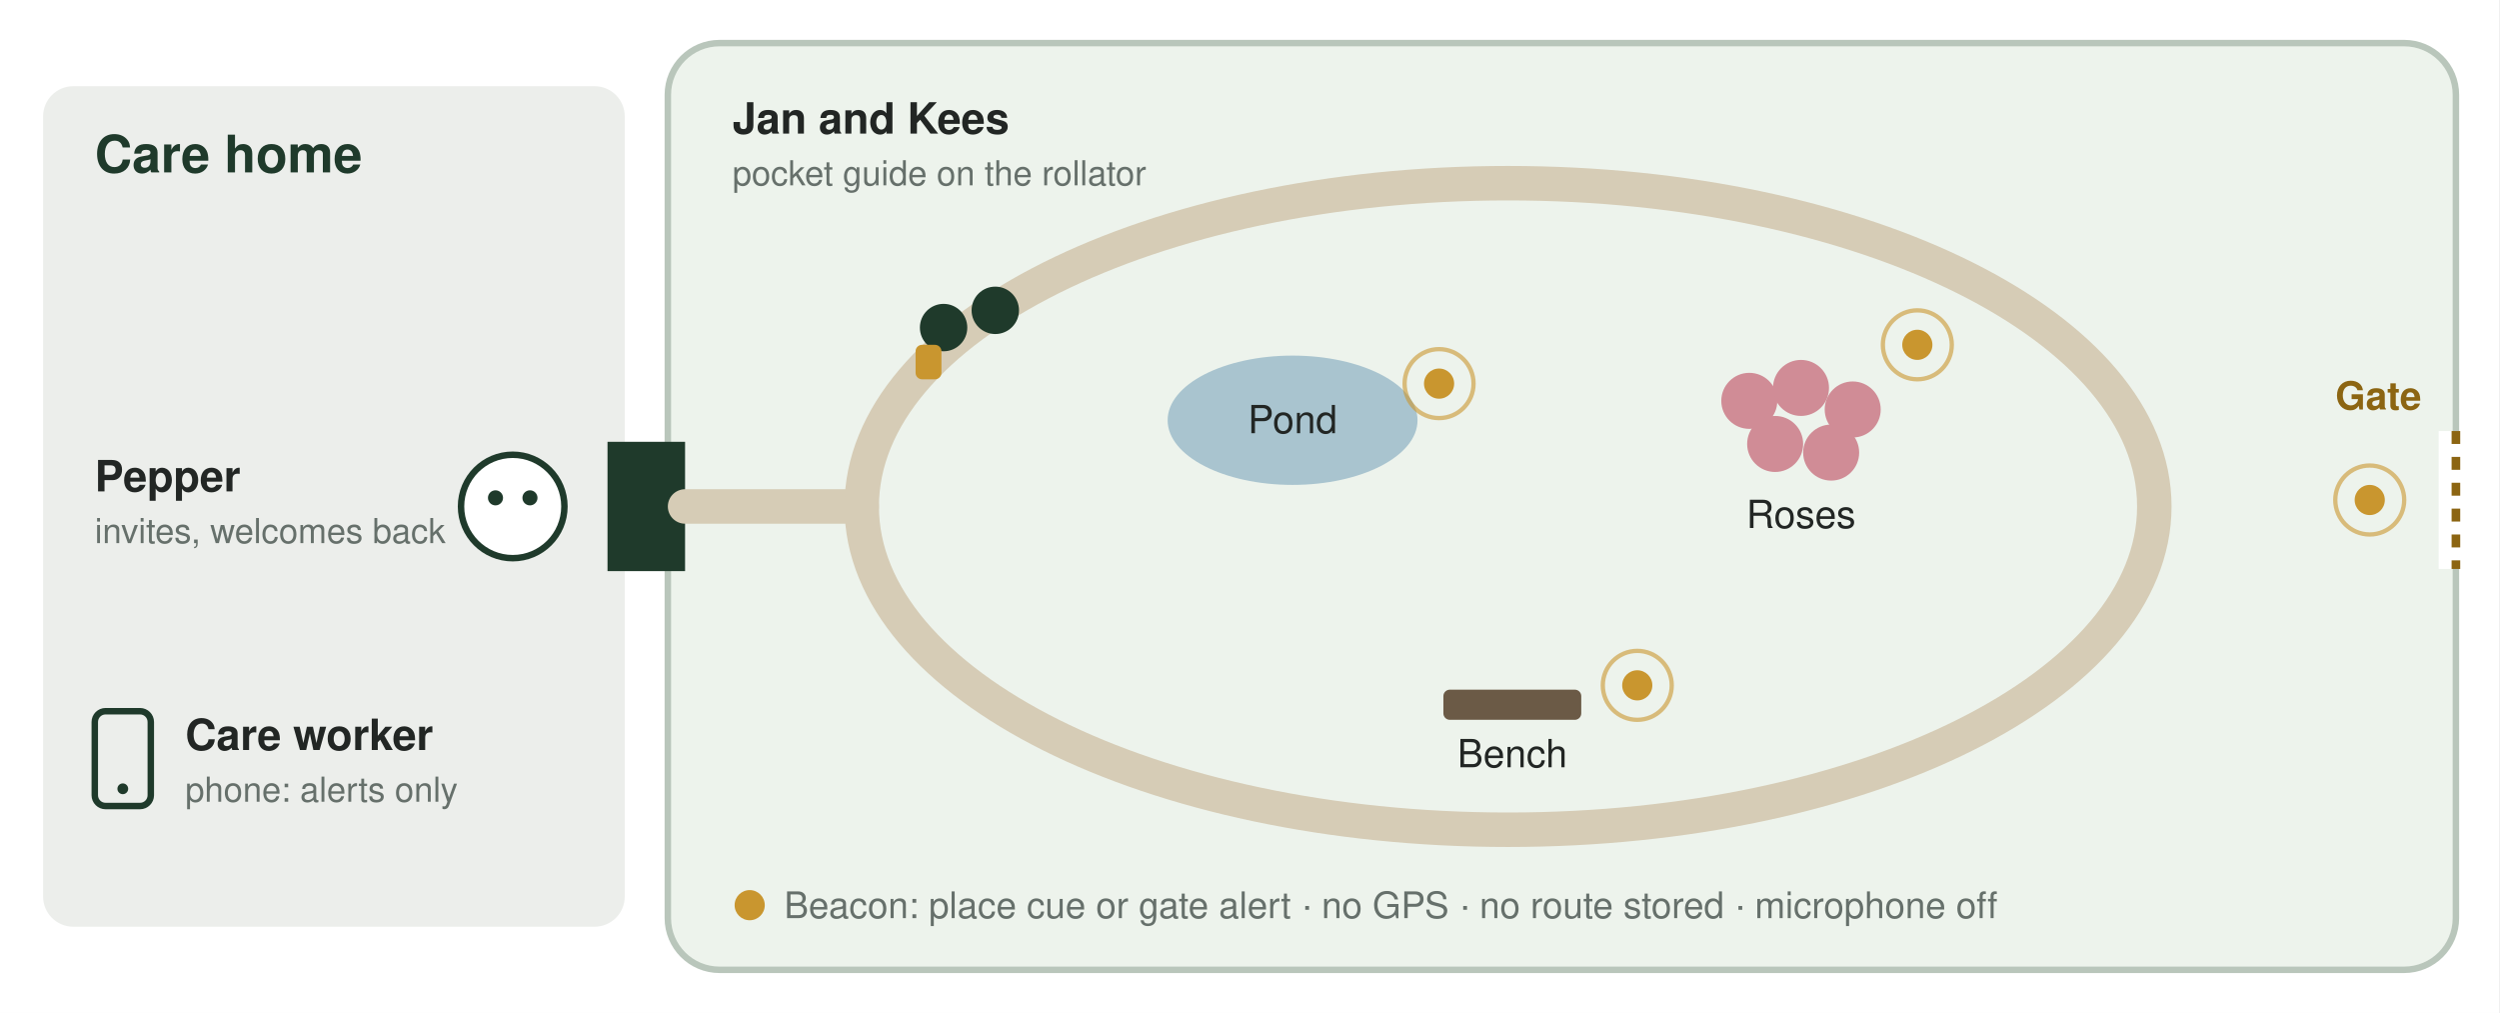
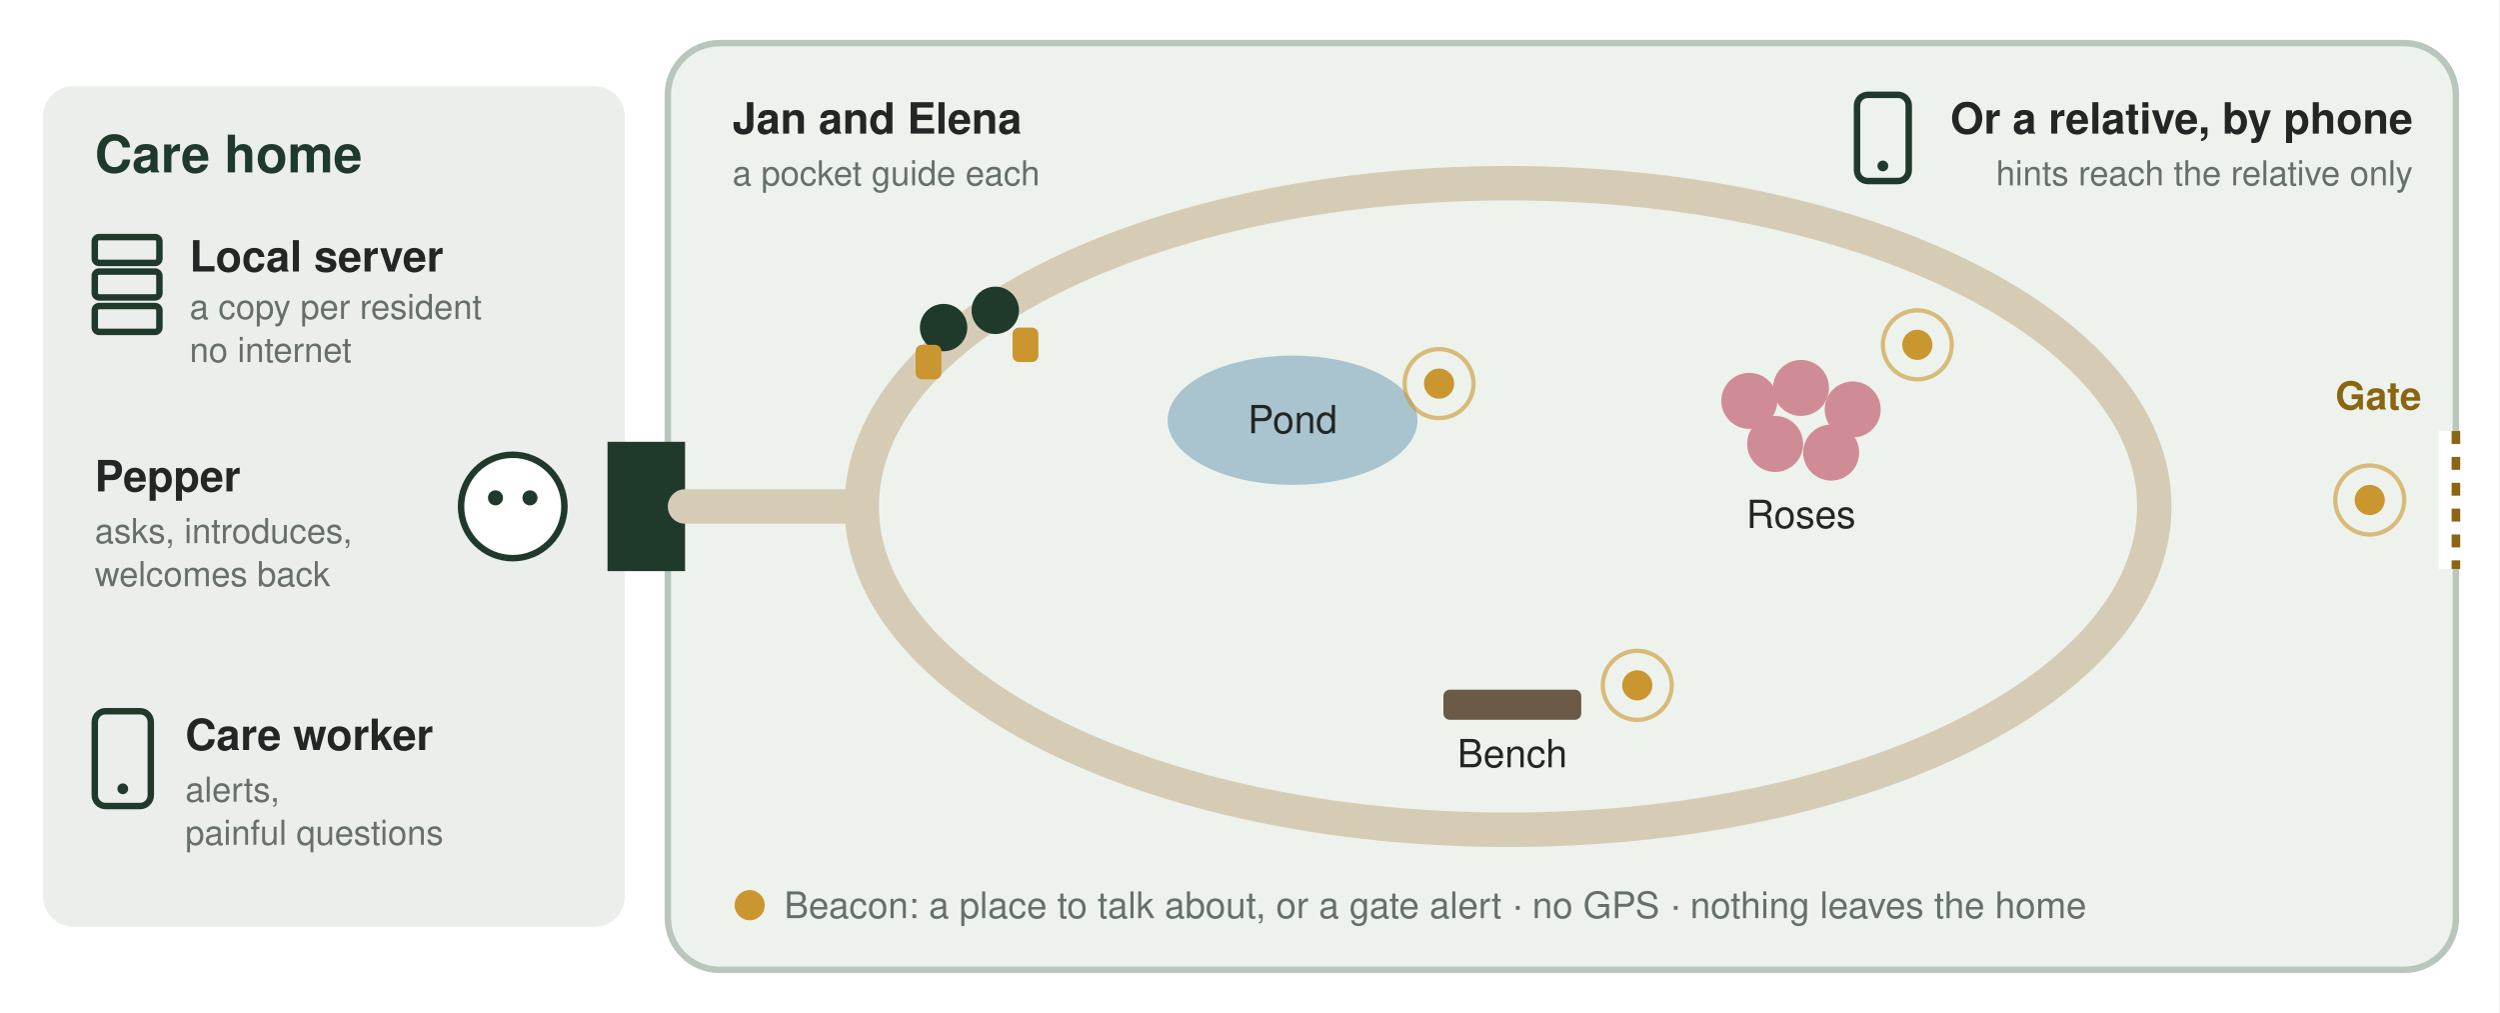
<svg xmlns="http://www.w3.org/2000/svg" viewBox="0 0 1160 470" font-family="Segoe UI, Helvetica, Arial, sans-serif">
  <rect width="1160" height="470" fill="#ffffff" />
  <rect x="20" y="40" width="270" height="390" rx="14" fill="#eceeeb" />
  <text x="44" y="80" font-size="24" font-weight="600" fill="#1f3a2b">Care home</text>
+   <rect x="44" y="110" width="30" height="12" rx="2" fill="none" stroke="#1f3a2b" stroke-width="3" />
+   <rect x="44" y="126" width="30" height="12" rx="2" fill="none" stroke="#1f3a2b" stroke-width="3" />
+   <rect x="44" y="142" width="30" height="12" rx="2" fill="none" stroke="#1f3a2b" stroke-width="3" />
+   <text x="88" y="126" font-size="20" font-weight="600" fill="#222624">Local server</text>
+   <text x="88" y="148" font-size="16" fill="#66706b">a copy per resident</text>
+   <text x="88" y="168" font-size="16" fill="#66706b">no internet</text>
  <circle cx="238" cy="235" r="24" fill="#ffffff" stroke="#1f3a2b" stroke-width="3" />
  <circle cx="230" cy="231" r="3.5" fill="#1f3a2b" />
  <circle cx="246" cy="231" r="3.5" fill="#1f3a2b" />
  <text x="44" y="228" font-size="20" font-weight="600" fill="#222624">Pepper</text>
-   <text x="44" y="252" font-size="16" fill="#66706b">invites, welcomes back</text>
+   <text x="44" y="252" font-size="16" fill="#66706b">asks, introduces,</text>
+   <text x="44" y="272" font-size="16" fill="#66706b">welcomes back</text>
  <rect x="44" y="330" width="26" height="44" rx="5" fill="none" stroke="#1f3a2b" stroke-width="3" />
  <circle cx="57" cy="366" r="2.5" fill="#1f3a2b" />
  <text x="86" y="348" font-size="20" font-weight="600" fill="#222624">Care worker</text>
-   <text x="86" y="372" font-size="16" fill="#66706b">phone: alerts only</text>
+   <text x="86" y="372" font-size="16" fill="#66706b">alerts,</text>
+   <text x="86" y="392" font-size="16" fill="#66706b">painful questions</text>
  <rect x="310" y="20" width="830" height="430" rx="24" fill="#edf3ec" stroke="#b9c6bb" stroke-width="3" />
  <rect x="282" y="205" width="36" height="60" fill="#1f3a2b" />
  <rect x="1132" y="200" width="16" height="64" fill="#ffffff" />
  <line x1="1140" y1="200" x2="1140" y2="264" stroke="#8c6512" stroke-width="4" stroke-dasharray="6 6" />
  <text x="1124" y="190" font-size="18" font-weight="600" fill="#8c6512" text-anchor="end">Gate</text>
  <line x1="318" y1="235" x2="400" y2="235" stroke="#d6ccb6" stroke-width="16" stroke-linecap="round" />
  <ellipse cx="700" cy="235" rx="300" ry="150" fill="none" stroke="#d6ccb6" stroke-width="16" />
  <ellipse cx="600" cy="195" rx="58" ry="30" fill="#a9c4cf" />
  <text x="600" y="201" font-size="18" fill="#222624" text-anchor="middle">Pond</text>
  <g fill="#d08c96">
    <circle cx="812" cy="186" r="13" />
    <circle cx="836" cy="180" r="13" />
    <circle cx="860" cy="190" r="13" />
    <circle cx="824" cy="206" r="13" />
    <circle cx="850" cy="210" r="13" />
  </g>
  <text x="836" y="245" font-size="18" fill="#222624" text-anchor="middle">Roses</text>
  <rect x="670" y="320" width="64" height="14" rx="3" fill="#6b5a46" />
  <text x="702" y="356" font-size="18" fill="#222624" text-anchor="middle">Bench</text>
  <g>
    <circle cx="668" cy="178" r="16" fill="none" stroke="#c9962f" stroke-width="2" opacity=".6" />
    <circle cx="668" cy="178" r="7" fill="#c9962f" />
    <circle cx="890" cy="160" r="16" fill="none" stroke="#c9962f" stroke-width="2" opacity=".6" />
    <circle cx="890" cy="160" r="7" fill="#c9962f" />
    <circle cx="760" cy="318" r="16" fill="none" stroke="#c9962f" stroke-width="2" opacity=".6" />
    <circle cx="760" cy="318" r="7" fill="#c9962f" />
    <circle cx="1100" cy="232" r="16" fill="none" stroke="#c9962f" stroke-width="2" opacity=".6" />
    <circle cx="1100" cy="232" r="7" fill="#c9962f" />
  </g>
  <circle cx="438" cy="152" r="11" fill="#1f3a2b" />
  <circle cx="462" cy="144" r="11" fill="#1f3a2b" />
  <rect x="425" y="160" width="12" height="16" rx="3" fill="#c9962f" />
-   <text x="340" y="62" font-size="20" font-weight="600" fill="#222624">Jan and Kees</text>
-   <text x="340" y="86" font-size="16" fill="#66706b">pocket guide on the rollator</text>
+   <rect x="470" y="152" width="12" height="16" rx="3" fill="#c9962f" />
+   <text x="340" y="62" font-size="20" font-weight="600" fill="#222624">Jan and Elena</text>
+   <text x="340" y="86" font-size="16" fill="#66706b">a pocket guide each</text>
+   <rect x="862" y="44" width="24" height="40" rx="5" fill="none" stroke="#1f3a2b" stroke-width="3" />
+   <circle cx="874" cy="77" r="2.5" fill="#1f3a2b" />
+   <text x="1120" y="62" font-size="20" font-weight="600" fill="#222624" text-anchor="end">Or a relative, by phone</text>
+   <text x="1120" y="86" font-size="16" fill="#66706b" text-anchor="end">hints reach the relative only</text>
  <circle cx="348" cy="420" r="7" fill="#c9962f" />
-   <text x="364" y="426" font-size="17" fill="#66706b">Beacon: place cue or gate alert · no GPS · no route stored · microphone off</text>
+   <text x="364" y="426" font-size="17" fill="#66706b">Beacon: a place to talk about, or a gate alert · no GPS · nothing leaves the home</text>
</svg>
